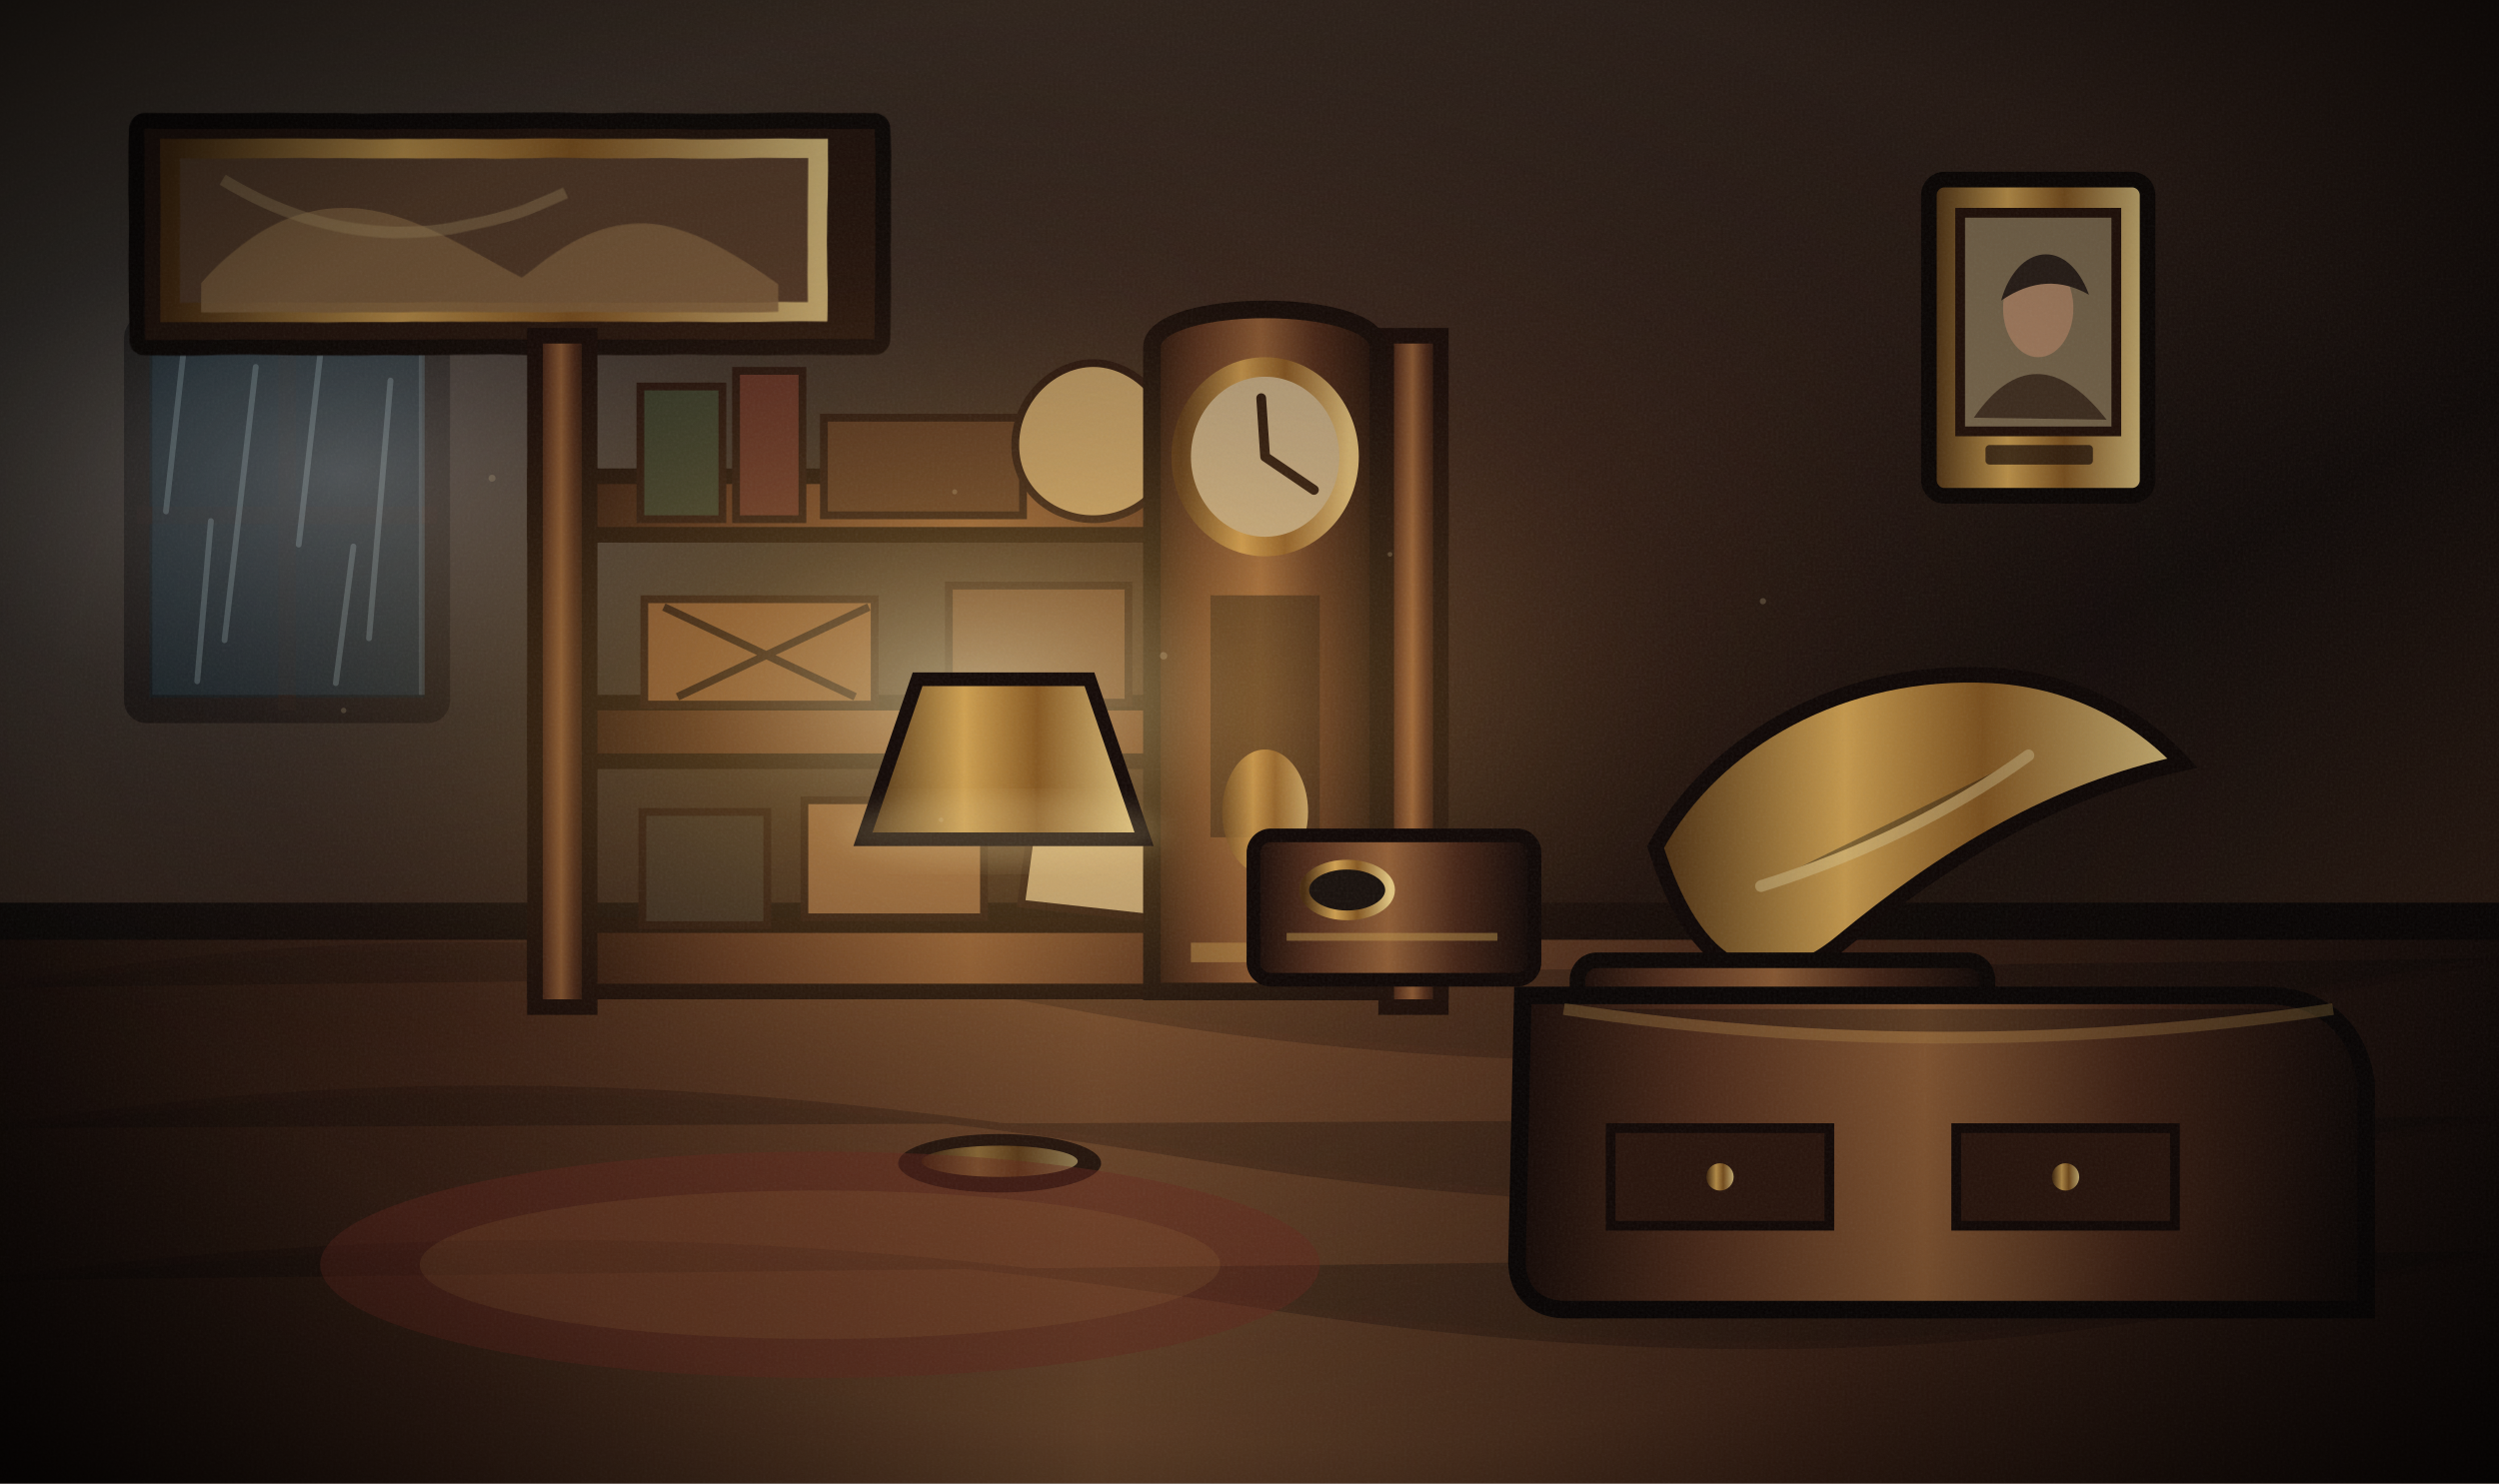
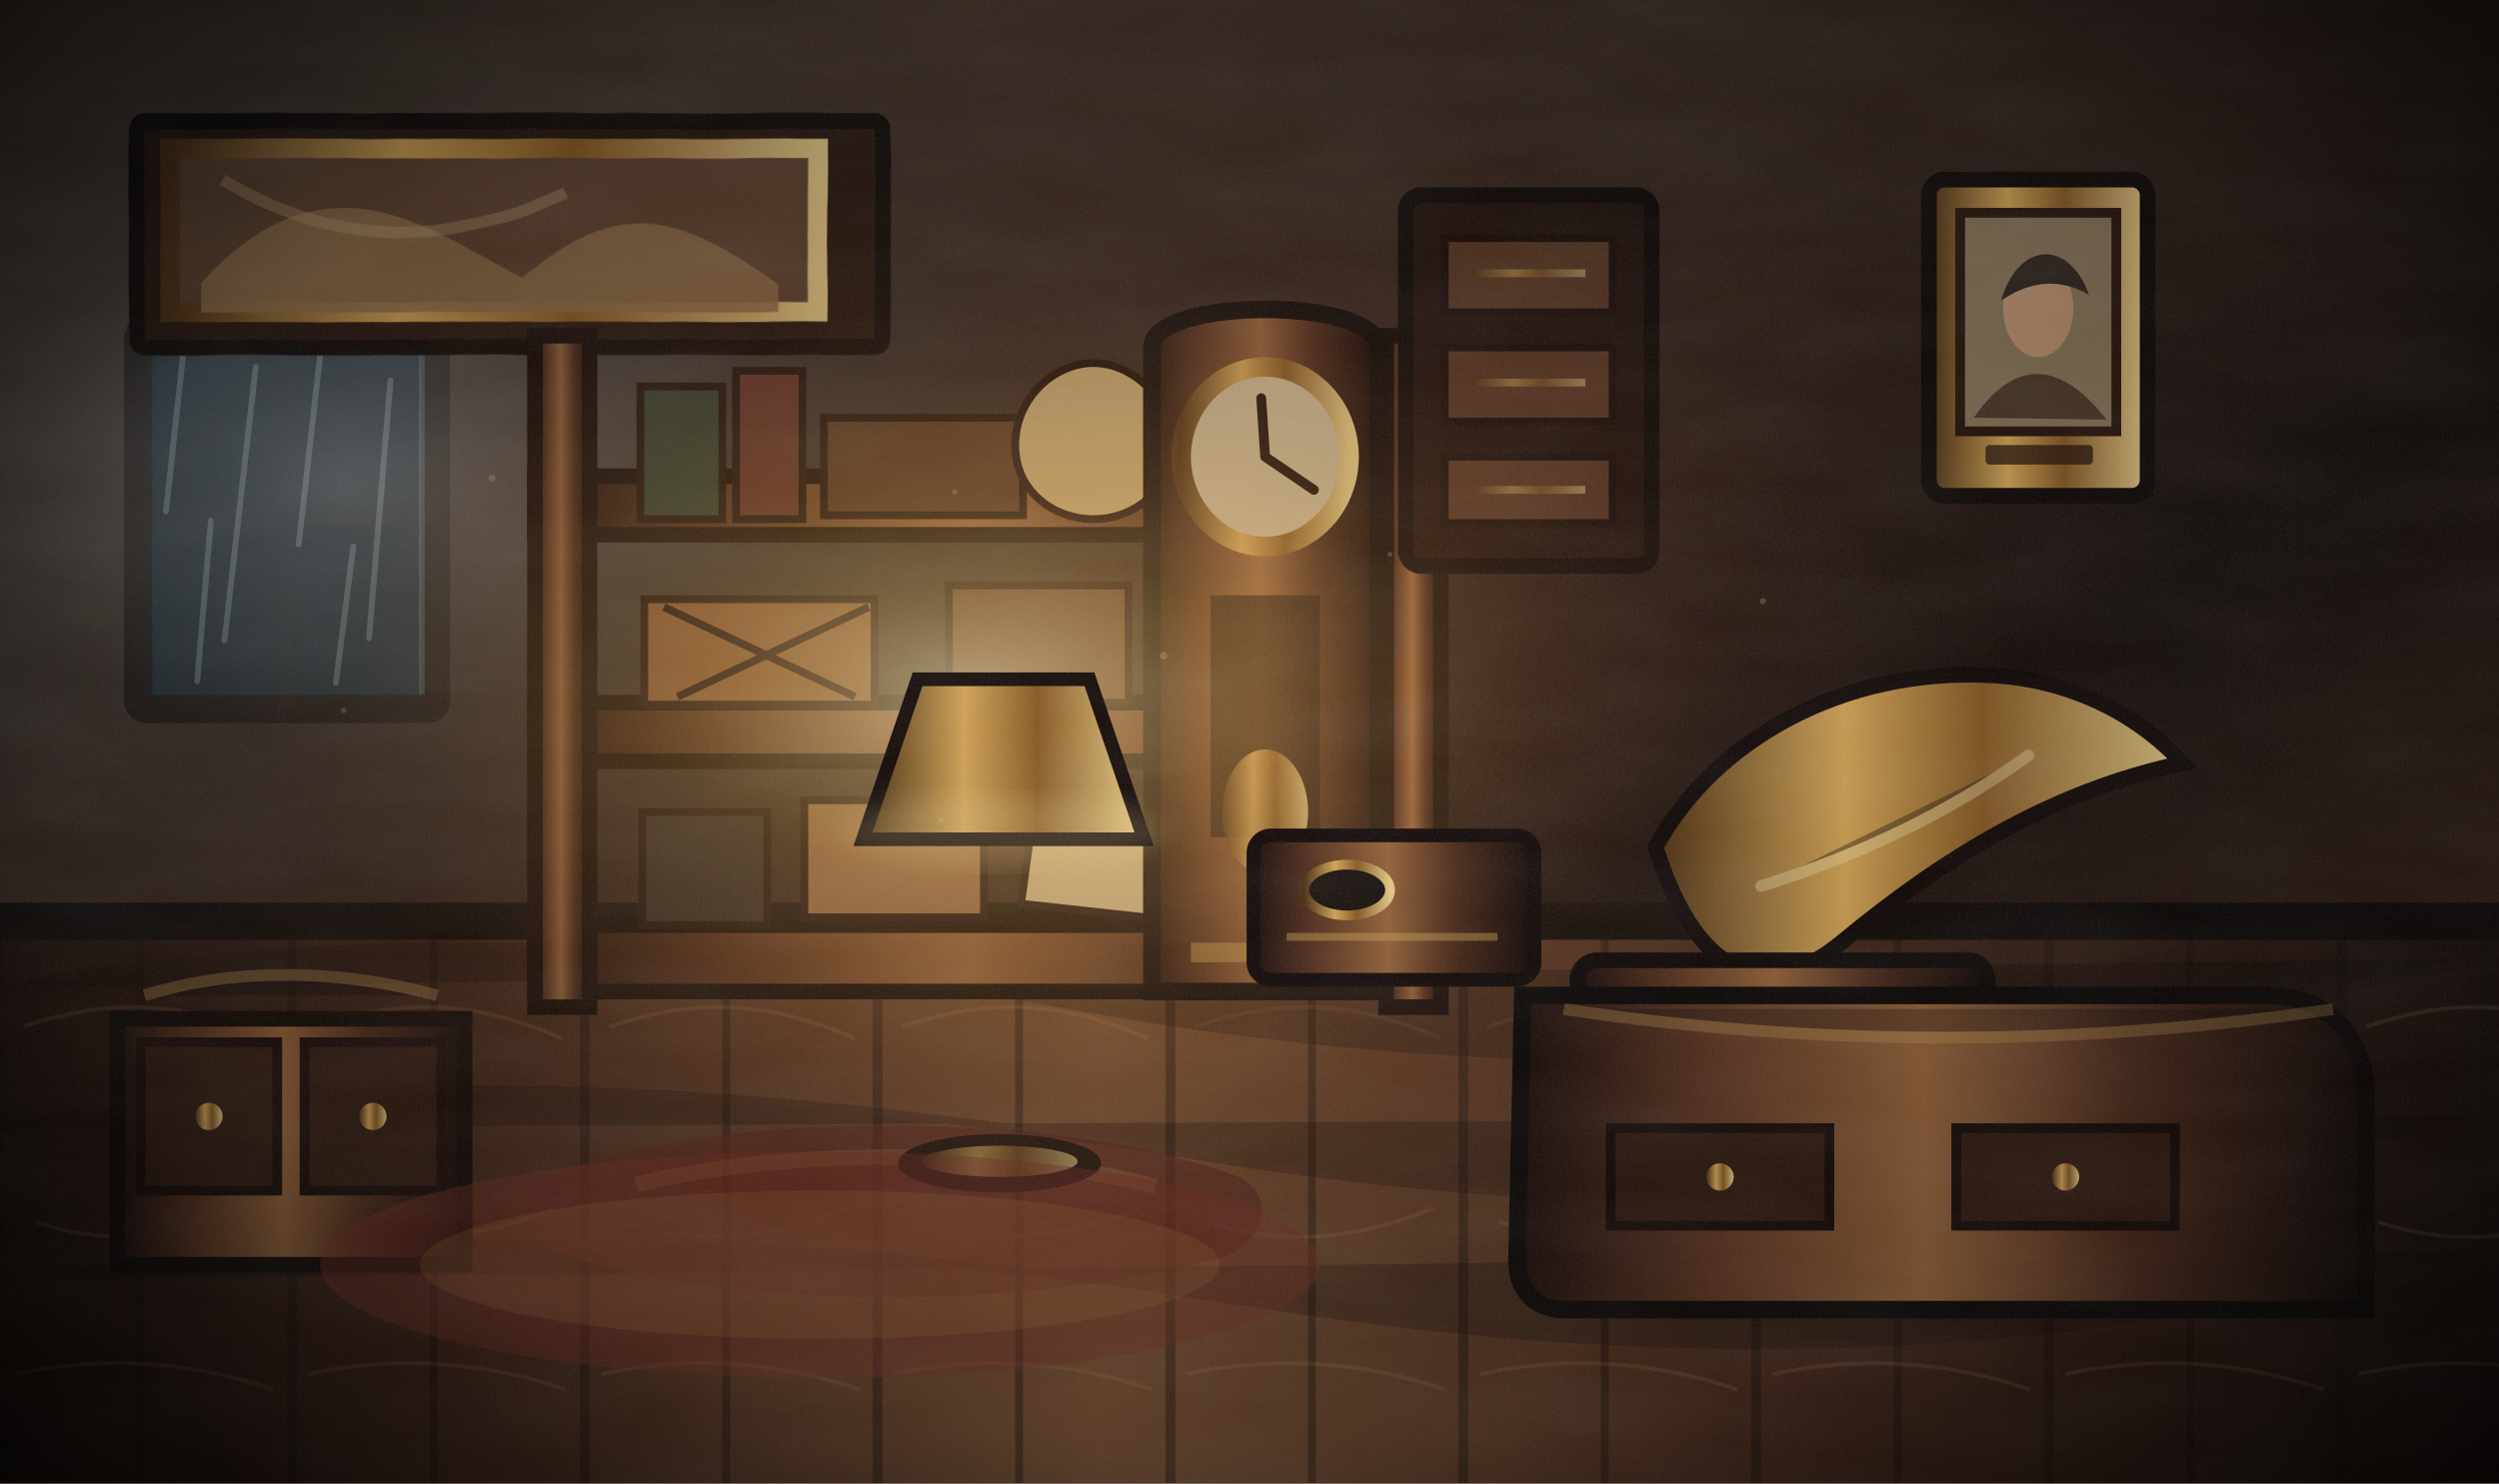
<svg xmlns="http://www.w3.org/2000/svg" viewBox="0 0 1280 760" preserveAspectRatio="xMidYMid slice" role="img" aria-label="Cinematic realistic antique shop interior at night with rain-streaked window, brass lamp glow, carved counter, shelves, framed art, and polished floor reflections">
  <defs>
    <filter id="grain">
      <feTurbulence type="fractalNoise" baseFrequency="0.74" numOctaves="4" seed="91" />
      <feColorMatrix type="saturate" values="0" />
      <feComponentTransfer>
        <feFuncA type="table" tableValues="0 .14" />
      </feComponentTransfer>
    </filter>
    <filter id="soft">
      <feGaussianBlur stdDeviation="6" />
    </filter>
    <filter id="paint">
      <feTurbulence type="fractalNoise" baseFrequency=".022" numOctaves="3" seed="12" result="n" />
      <feDisplacementMap in="SourceGraphic" in2="n" scale="1.4" />
+     </filter>
+     <filter id="dust">
+       <feTurbulence type="fractalNoise" baseFrequency=".011 .034" numOctaves="3" seed="77" />
+       <feColorMatrix type="matrix" values="1 0 0 0 0.96  0 1 0 0 0.78  0 0 1 0 0.52  0 0 0 .13 0" />
    </filter>
    <linearGradient id="wall" y1="0" y2="1">
      <stop stop-color="#514033" />
      <stop offset=".48" stop-color="#2b1b14" />
      <stop offset=".63" stop-color="#130b08" />
      <stop offset="1" stop-color="#4a2b1a" />
    </linearGradient>
    <linearGradient id="floor" x1="0" x2="1">
      <stop stop-color="#170b06" />
      <stop offset=".18" stop-color="#3d2114" />
      <stop offset=".44" stop-color="#7d5130" />
      <stop offset=".72" stop-color="#402214" />
      <stop offset="1" stop-color="#120805" />
    </linearGradient>
    <linearGradient id="wood" x1="0" x2="1">
      <stop stop-color="#150804" />
      <stop offset=".22" stop-color="#59301c" />
      <stop offset=".48" stop-color="#9b6438" />
      <stop offset=".72" stop-color="#4a2616" />
      <stop offset="1" stop-color="#0d0503" />
    </linearGradient>
    <linearGradient id="brass" x1="0" x2="1">
      <stop stop-color="#4b2c0e" />
      <stop offset=".36" stop-color="#e0ad56" />
      <stop offset=".62" stop-color="#8d5b20" />
      <stop offset="1" stop-color="#f2d58b" />
    </linearGradient>
    <radialGradient id="lampGlow" cx="39%" cy="47%" r="55%">
      <stop stop-color="#ffe8ad" stop-opacity=".66" />
      <stop offset=".2" stop-color="#e5a64b" stop-opacity=".34" />
      <stop offset=".52" stop-color="#7b3f1d" stop-opacity=".14" />
      <stop offset="1" stop-color="#000" stop-opacity="0" />
    </radialGradient>
    <radialGradient id="windowGlow" cx="14%" cy="32%" r="40%">
      <stop stop-color="#cbd9df" stop-opacity=".42" />
      <stop offset=".42" stop-color="#28404b" stop-opacity=".28" />
      <stop offset="1" stop-color="#000" stop-opacity="0" />
    </radialGradient>
    <radialGradient id="vignette" cx="52%" cy="48%" r="72%">
      <stop stop-color="#000" stop-opacity="0" />
      <stop offset=".68" stop-color="#000" stop-opacity=".28" />
      <stop offset="1" stop-color="#000" stop-opacity=".82" />
    </radialGradient>
+     <pattern id="floorboards" width="150" height="760" patternUnits="userSpaceOnUse">
+       <path d="M0 472v288M72 472v288M149 472v288" stroke="#100603" stroke-width="4" opacity=".44" />
+       <path d="M12 526c48-16 84-12 126 6M18 626c38 13 78 9 116-7M8 704c46-10 92-6 132 8" fill="none" stroke="#d09a63" stroke-width="2" opacity=".18" />
+     </pattern>
  </defs>
  <rect width="1280" height="760" fill="url(#wall)" />
  <path d="M0 472h1280v288H0z" fill="url(#floor)" />
+   <rect width="1280" height="760" fill="url(#floorboards)" opacity=".9" />
  <g opacity=".28" stroke="#0d0503" stroke-width="4">
    <path d="M0 506c174-31 343-28 542 8 244 45 449 33 738-23" />
    <path d="M0 578c226-35 404-20 624 16 239 38 430 19 656-22" />
    <path d="M0 656c229-30 431-22 630 10 244 39 421 28 650-25" />
  </g>
  <path d="M0 472h1280" stroke="#080302" stroke-width="19" />
  <g transform="translate(70 168)">
    <rect x="0" y="0" width="154" height="196" rx="5" fill="#071015" stroke="#140905" stroke-width="13" />
    <g stroke="#1b0c07" stroke-width="9">
      <path d="M77 0v196" />
      <path d="M0 96h154" />
    </g>
    <rect x="8" y="8" width="138" height="180" fill="#1f3440" opacity=".68" />
    <g stroke="#b8d6df" stroke-width="3" opacity=".46" stroke-linecap="round">
      <path d="M24 12l-9 82" />
      <path d="M61 20l-16 140" />
      <path d="M95 5L83 111" />
      <path d="M130 27l-11 132" />
      <path d="M38 99l-7 82" />
      <path d="M111 112l-9 70" />
    </g>
    <path d="M8 8h138v180" fill="none" stroke="#dcebf0" stroke-width="3" opacity=".25" />
  </g>
  <rect width="1280" height="760" fill="url(#windowGlow)" />
  <g transform="translate(70 62)" filter="url(#paint)">
    <rect x="0" y="0" width="382" height="116" rx="4" fill="#20110a" stroke="#070302" stroke-width="8" />
    <rect x="17" y="14" width="332" height="84" fill="#5a3f2b" stroke="url(#brass)" stroke-width="10" />
    <path d="M33 83c65-70 115-28 164-3 48-39 77-36 132 4v14H33z" fill="#937048" opacity=".85" />
    <path d="M44 30c56 34 112 36 176 7" stroke="#d0b57b" stroke-width="6" opacity=".35" fill="none" />
  </g>
  <g transform="translate(274 172)">
    <g fill="url(#wood)" stroke="#0c0402" stroke-width="8">
      <rect y="72" width="464" height="30" />
      <rect y="188" width="464" height="30" />
      <rect y="302" width="464" height="34" />
      <rect x="0" y="0" width="28" height="344" />
      <rect x="436" y="0" width="28" height="344" />
    </g>
    <g stroke="#170907" stroke-width="4">
      <path d="M54 26h42v68H54z" fill="#2d3d2d" />
      <path d="M103 18h34v76h-34z" fill="#612d25" />
      <path d="M148 42h102v50H148z" fill="#51311e" />
      <path d="M286 14c20 0 40 18 40 42s-20 38-40 38-40-14-40-38 20-42 40-42z" fill="#d3b276" />
      <path d="M364 33h52v59h-52z" fill="#233238" />
      <path d="M56 135h118v54H56z" fill="#8c5932" />
      <path d="M66 139l98 46M171 139l-98 46" />
      <path d="M212 128h92v60H212z" fill="#5d3a25" />
      <path d="M328 130c42-17 76 2 82 45l-88 14z" fill="#bd9252" />
      <path d="M55 244h64v58H55z" fill="#2b2520" />
      <path d="M138 238h92v60H138z" fill="#9a6a42" />
      <path d="M256 239l96 13-12 49-91-10z" fill="#d7bf8e" />
      <path d="M366 234h48v66h-48z" fill="#493d31" />
    </g>
+   </g>
+   <g transform="translate(60 492)">
+     <path d="M0 30h178v126H0z" fill="url(#wood)" stroke="#0a0402" stroke-width="8" />
+     <path d="M12 42h70v76H12zM96 42h70v76H96z" fill="#2d170d" stroke="#150704" stroke-width="5" />
+     <circle cx="47" cy="80" r="7" fill="url(#brass)" />
+     <circle cx="131" cy="80" r="7" fill="url(#brass)" />
+     <path d="M14 18c44-14 98-14 150 0" stroke="#d8a85a" stroke-width="6" opacity=".36" />
+   </g>
+   <g transform="translate(282 552)">
+     <path d="M0 50c86-34 258-34 350 0 22 8 18 36-9 43-106 26-226 27-329 0-28-7-32-34-12-43z" fill="#5b201a" opacity=".58" />
+     <path d="M44 55c72-19 194-19 266 1" fill="none" stroke="#d19b54" stroke-width="8" opacity=".23" />
+   </g>
+   <g transform="translate(720 100)">
+     <rect x="0" y="0" width="126" height="190" rx="8" fill="#1a0d08" stroke="#080302" stroke-width="8" />
+     <path d="M20 22h86v38H20zM20 78h86v38H20zM20 134h86v34H20z" fill="#55331f" stroke="#130704" stroke-width="4" />
+     <path d="M34 40h58M34 96h58M34 151h58" stroke="url(#brass)" stroke-width="4" opacity=".55" />
  </g>
  <g transform="translate(548 158)">
    <path d="M42 20c0-26 116-26 116 0v330H42z" fill="url(#wood)" stroke="#080302" stroke-width="9" />
    <ellipse cx="100" cy="76" rx="43" ry="46" fill="#d6c39b" stroke="url(#brass)" stroke-width="10" />
    <path d="M100 76l-2-30M100 76l25 17" stroke="#180a05" stroke-width="5" stroke-linecap="round" />
    <path d="M72 147h56v124H72z" fill="#130906" opacity=".65" />
    <path d="M100 142v105" stroke="url(#brass)" stroke-width="8" />
    <ellipse cx="100" cy="258" rx="22" ry="32" fill="url(#brass)" opacity=".82" />
    <path d="M62 330h76" stroke="#d5a956" stroke-width="10" opacity=".5" />
  </g>
  <rect width="1280" height="760" fill="url(#lampGlow)" />
  <g transform="translate(440 348)">
    <path d="M30 0h88l28 82H2z" fill="url(#brass)" stroke="#130805" stroke-width="7" />
    <ellipse cx="73" cy="78" rx="84" ry="18" fill="#ffe2a0" opacity=".22" filter="url(#soft)" />
    <path d="M72 86v152" stroke="url(#brass)" stroke-width="12" />
    <ellipse cx="72" cy="248" rx="52" ry="15" fill="#2b170d" />
    <ellipse cx="72" cy="247" rx="40" ry="8" fill="url(#brass)" opacity=".65" />
  </g>
  <g transform="translate(642 428)">
    <rect x="0" y="0" width="144" height="74" rx="9" fill="url(#wood)" stroke="#0e0503" stroke-width="7" />
    <ellipse cx="48" cy="28" rx="22" ry="13" fill="#18100b" stroke="url(#brass)" stroke-width="5" />
    <path d="M82 22h42" stroke="url(#brass)" stroke-width="7" stroke-linecap="round" />
    <path d="M17 52h108" stroke="#d7aa55" stroke-width="4" opacity=".45" />
  </g>
  <g transform="translate(988 92)">
    <rect x="0" y="0" width="112" height="162" rx="8" fill="url(#brass)" stroke="#0a0402" stroke-width="8" />
    <rect x="16" y="17" width="80" height="112" fill="#8b7657" stroke="#251108" stroke-width="5" />
    <ellipse cx="56" cy="66" rx="18" ry="25" fill="#c2936f" />
    <path d="M37 62c8-29 34-33 45-3-14-8-29-8-45 3z" fill="#2e211a" />
    <path d="M23 122c20-29 43-31 68 1" fill="#4a3524" />
    <rect x="29" y="136" width="55" height="10" rx="2" fill="#231108" opacity=".75" />
  </g>
  <g transform="translate(808 356)">
    <path d="M40 78c30-55 96-92 172-88 38 2 73 18 98 45-66 14-122 48-175 92-34 28-72 24-95-49z" fill="url(#brass)" stroke="#0e0503" stroke-width="8" />
    <path d="M231 31c-40 29-86 51-137 67" stroke="#fff0ba" stroke-width="6" opacity=".36" stroke-linecap="round" />
    <rect x="0" y="136" width="210" height="64" rx="10" fill="url(#wood)" stroke="#0a0402" stroke-width="8" />
  </g>
  <g transform="translate(780 470)">
    <path d="M0 40h380c30 0 48 17 52 45v116H22c-16 0-25-10-25-25z" fill="url(#wood)" stroke="#080302" stroke-width="9" />
    <rect x="45" y="108" width="112" height="50" fill="#30170d" stroke="#130704" stroke-width="5" />
    <rect x="222" y="108" width="112" height="50" fill="#30170d" stroke="#130704" stroke-width="5" />
    <circle cx="101" cy="133" r="7" fill="url(#brass)" />
    <circle cx="278" cy="133" r="7" fill="url(#brass)" />
    <path d="M21 47c132 20 266 19 394 0" stroke="#d7a758" stroke-width="6" opacity=".3" />
  </g>
  <ellipse cx="420" cy="648" rx="256" ry="58" fill="#7c2d22" opacity=".42" />
  <ellipse cx="420" cy="648" rx="205" ry="38" fill="#be8743" opacity=".18" />
  <g opacity=".23" fill="#f8dfad">
    <circle cx="252" cy="245" r="1.8" />
    <circle cx="489" cy="252" r="1.3" />
    <circle cx="596" cy="336" r="1.9" />
    <circle cx="712" cy="284" r="1.2" />
    <circle cx="903" cy="308" r="1.6" />
    <circle cx="482" cy="420" r="1.2" />
    <circle cx="176" cy="364" r="1.4" />
  </g>
+   <rect width="1280" height="760" filter="url(#dust)" opacity=".58" />
  <rect width="1280" height="760" filter="url(#grain)" opacity=".65" />
  <rect width="1280" height="760" fill="url(#vignette)" />
</svg>
